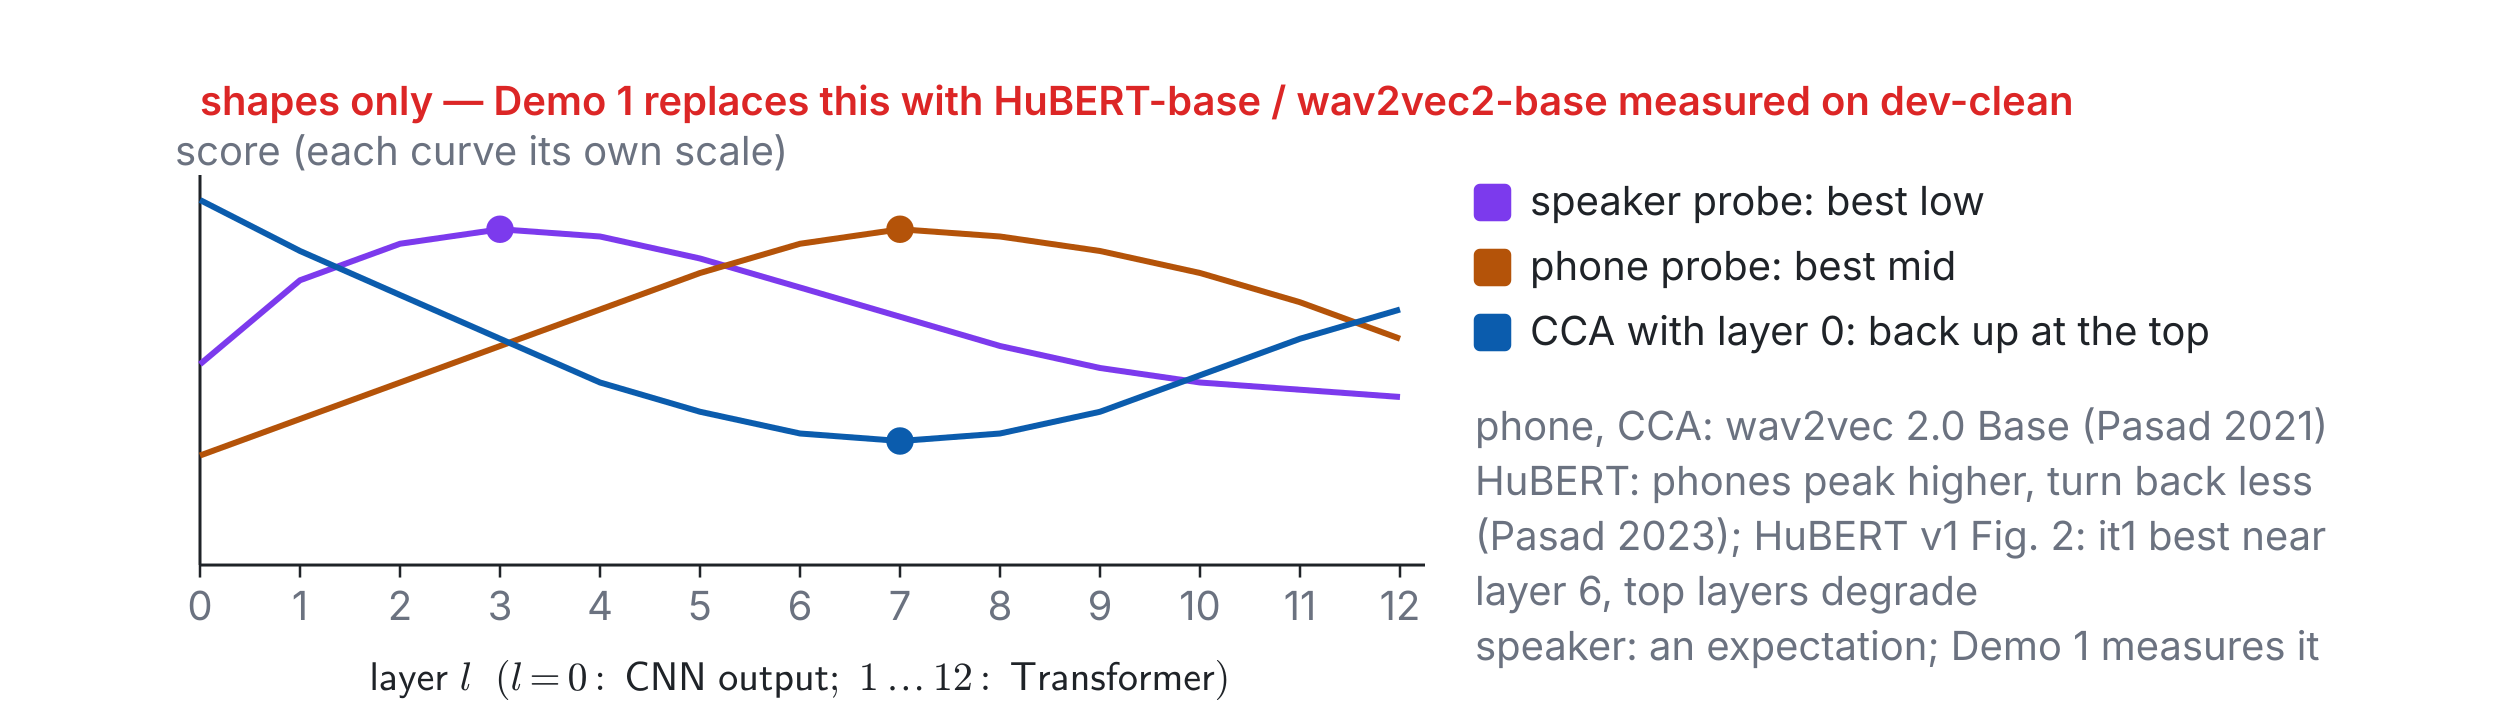
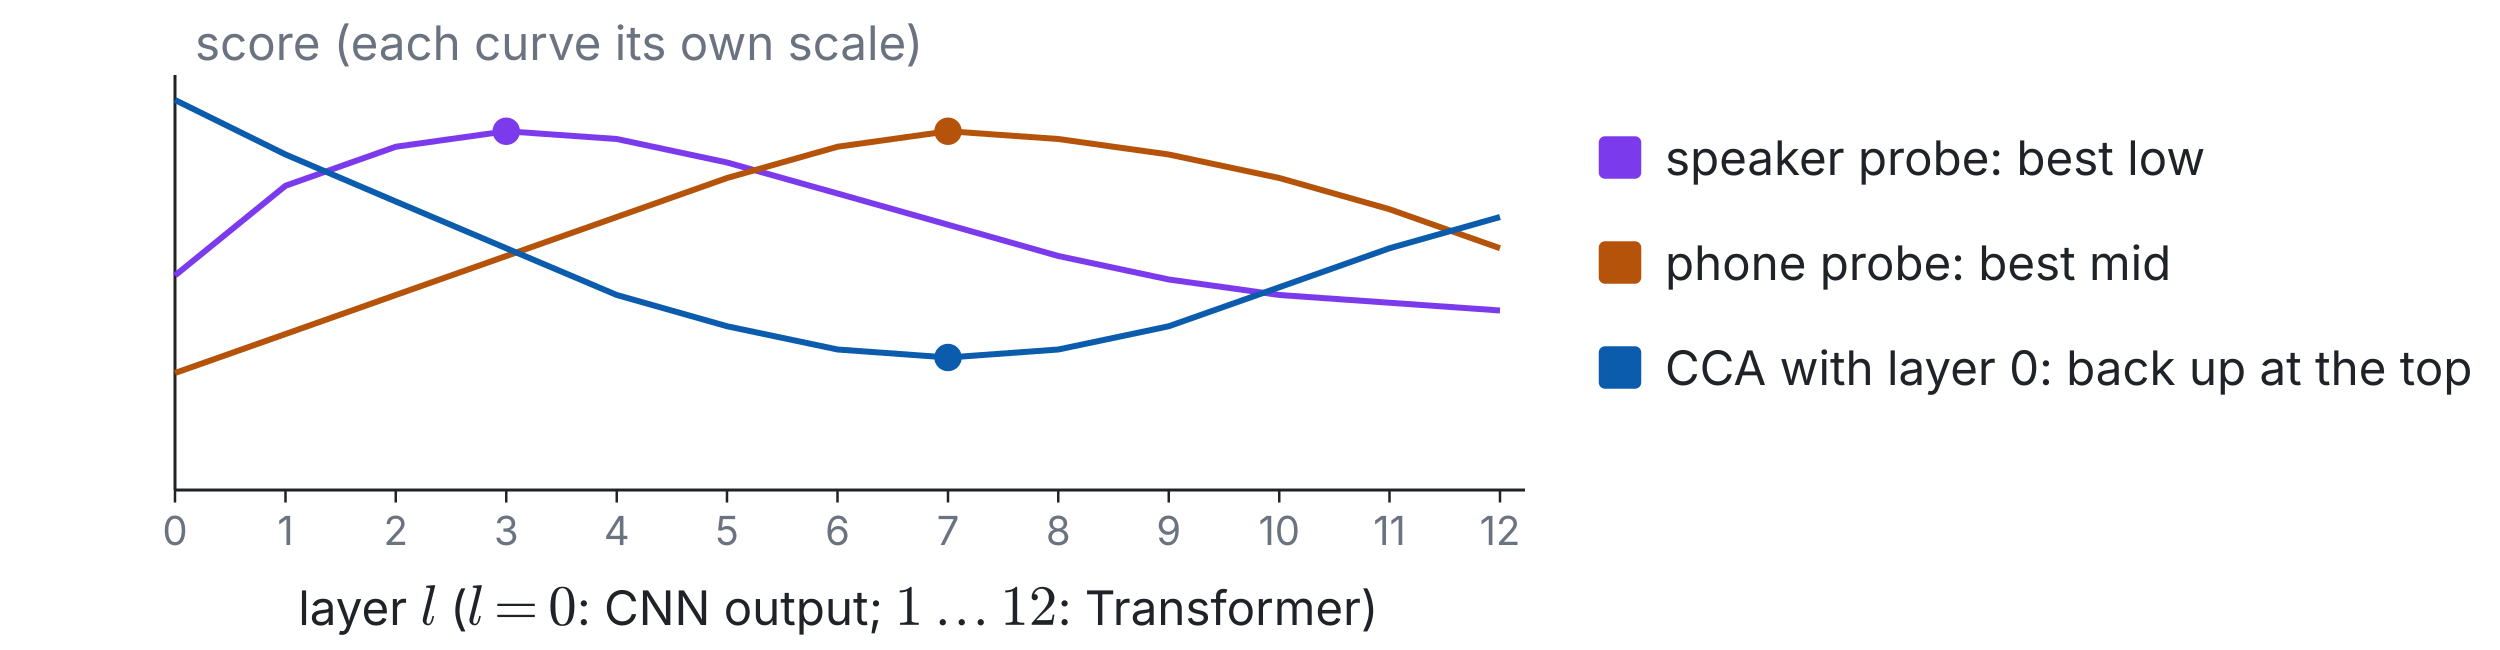
- <svg xmlns="http://www.w3.org/2000/svg" xmlns:xlink="http://www.w3.org/1999/xlink" viewBox="0 0 1000 290" width="100%" role="img" font-family="system-ui,-apple-system,Segoe UI,sans-serif">
+ <svg xmlns="http://www.w3.org/2000/svg" xmlns:xlink="http://www.w3.org/1999/xlink" viewBox="0 0 1000 260" width="100%" role="img" font-family="system-ui,-apple-system,Segoe UI,sans-serif">
  <g class="fragment" data-fragment-index="0">
-     <line x1="80.0" y1="226.0" x2="570.0" y2="226.0" stroke="#1f2328" stroke-width="1.2" />
-     <line x1="80.0" y1="226.0" x2="80.0" y2="70.0" stroke="#1f2328" stroke-width="1.2" />
-     <line x1="80.0" y1="226.0" x2="80.0" y2="231.0" stroke="#1f2328" stroke-width="1.0" />
-     <text x="80.0" y="248.0" font-size="16" font-weight="400" fill="#6b7280" text-anchor="middle" dominant-baseline="auto">0</text>
-     <line x1="120.0" y1="226.0" x2="120.0" y2="231.0" stroke="#1f2328" stroke-width="1.0" />
-     <text x="120.0" y="248.0" font-size="16" font-weight="400" fill="#6b7280" text-anchor="middle" dominant-baseline="auto">1</text>
-     <line x1="160.0" y1="226.0" x2="160.0" y2="231.0" stroke="#1f2328" stroke-width="1.0" />
-     <text x="160.0" y="248.0" font-size="16" font-weight="400" fill="#6b7280" text-anchor="middle" dominant-baseline="auto">2</text>
-     <line x1="200.0" y1="226.0" x2="200.0" y2="231.0" stroke="#1f2328" stroke-width="1.0" />
-     <text x="200.0" y="248.0" font-size="16" font-weight="400" fill="#6b7280" text-anchor="middle" dominant-baseline="auto">3</text>
-     <line x1="240.0" y1="226.0" x2="240.0" y2="231.0" stroke="#1f2328" stroke-width="1.0" />
-     <text x="240.0" y="248.0" font-size="16" font-weight="400" fill="#6b7280" text-anchor="middle" dominant-baseline="auto">4</text>
-     <line x1="280.0" y1="226.0" x2="280.0" y2="231.0" stroke="#1f2328" stroke-width="1.0" />
-     <text x="280.0" y="248.0" font-size="16" font-weight="400" fill="#6b7280" text-anchor="middle" dominant-baseline="auto">5</text>
-     <line x1="320.0" y1="226.0" x2="320.0" y2="231.0" stroke="#1f2328" stroke-width="1.0" />
-     <text x="320.0" y="248.0" font-size="16" font-weight="400" fill="#6b7280" text-anchor="middle" dominant-baseline="auto">6</text>
-     <line x1="360.0" y1="226.0" x2="360.0" y2="231.0" stroke="#1f2328" stroke-width="1.0" />
-     <text x="360.0" y="248.0" font-size="16" font-weight="400" fill="#6b7280" text-anchor="middle" dominant-baseline="auto">7</text>
-     <line x1="400.0" y1="226.0" x2="400.0" y2="231.0" stroke="#1f2328" stroke-width="1.0" />
-     <text x="400.0" y="248.0" font-size="16" font-weight="400" fill="#6b7280" text-anchor="middle" dominant-baseline="auto">8</text>
-     <line x1="440.0" y1="226.0" x2="440.0" y2="231.0" stroke="#1f2328" stroke-width="1.0" />
-     <text x="440.0" y="248.0" font-size="16" font-weight="400" fill="#6b7280" text-anchor="middle" dominant-baseline="auto">9</text>
-     <line x1="480.0" y1="226.0" x2="480.0" y2="231.0" stroke="#1f2328" stroke-width="1.0" />
-     <text x="480.0" y="248.0" font-size="16" font-weight="400" fill="#6b7280" text-anchor="middle" dominant-baseline="auto">10</text>
-     <line x1="520.0" y1="226.0" x2="520.0" y2="231.0" stroke="#1f2328" stroke-width="1.0" />
-     <text x="520.0" y="248.0" font-size="16" font-weight="400" fill="#6b7280" text-anchor="middle" dominant-baseline="auto">11</text>
-     <line x1="560.0" y1="226.0" x2="560.0" y2="231.0" stroke="#1f2328" stroke-width="1.0" />
-     <text x="560.0" y="248.0" font-size="16" font-weight="400" fill="#6b7280" text-anchor="middle" dominant-baseline="auto">12</text>
-     <svg x="147.76" y="264" width="344.48" height="16" viewBox="0 0 344.48 16">
+     <line x1="70.0" y1="196.0" x2="610.0" y2="196.0" stroke="#1f2328" stroke-width="1.2" />
+     <line x1="70.0" y1="196.0" x2="70.0" y2="30.0" stroke="#1f2328" stroke-width="1.2" />
+     <line x1="70.0" y1="196.0" x2="70.0" y2="201.0" stroke="#1f2328" stroke-width="1.0" />
+     <text x="70.0" y="218.0" font-size="16" font-weight="400" fill="#6b7280" text-anchor="middle" dominant-baseline="auto">0</text>
+     <line x1="114.2" y1="196.0" x2="114.2" y2="201.0" stroke="#1f2328" stroke-width="1.0" />
+     <text x="114.2" y="218.0" font-size="16" font-weight="400" fill="#6b7280" text-anchor="middle" dominant-baseline="auto">1</text>
+     <line x1="158.3" y1="196.0" x2="158.3" y2="201.0" stroke="#1f2328" stroke-width="1.0" />
+     <text x="158.3" y="218.0" font-size="16" font-weight="400" fill="#6b7280" text-anchor="middle" dominant-baseline="auto">2</text>
+     <line x1="202.5" y1="196.0" x2="202.5" y2="201.0" stroke="#1f2328" stroke-width="1.0" />
+     <text x="202.5" y="218.0" font-size="16" font-weight="400" fill="#6b7280" text-anchor="middle" dominant-baseline="auto">3</text>
+     <line x1="246.7" y1="196.0" x2="246.7" y2="201.0" stroke="#1f2328" stroke-width="1.0" />
+     <text x="246.7" y="218.0" font-size="16" font-weight="400" fill="#6b7280" text-anchor="middle" dominant-baseline="auto">4</text>
+     <line x1="290.8" y1="196.0" x2="290.8" y2="201.0" stroke="#1f2328" stroke-width="1.0" />
+     <text x="290.8" y="218.0" font-size="16" font-weight="400" fill="#6b7280" text-anchor="middle" dominant-baseline="auto">5</text>
+     <line x1="335.0" y1="196.0" x2="335.0" y2="201.0" stroke="#1f2328" stroke-width="1.0" />
+     <text x="335.0" y="218.0" font-size="16" font-weight="400" fill="#6b7280" text-anchor="middle" dominant-baseline="auto">6</text>
+     <line x1="379.2" y1="196.0" x2="379.2" y2="201.0" stroke="#1f2328" stroke-width="1.0" />
+     <text x="379.2" y="218.0" font-size="16" font-weight="400" fill="#6b7280" text-anchor="middle" dominant-baseline="auto">7</text>
+     <line x1="423.3" y1="196.0" x2="423.3" y2="201.0" stroke="#1f2328" stroke-width="1.0" />
+     <text x="423.3" y="218.0" font-size="16" font-weight="400" fill="#6b7280" text-anchor="middle" dominant-baseline="auto">8</text>
+     <line x1="467.5" y1="196.0" x2="467.5" y2="201.0" stroke="#1f2328" stroke-width="1.0" />
+     <text x="467.5" y="218.0" font-size="16" font-weight="400" fill="#6b7280" text-anchor="middle" dominant-baseline="auto">9</text>
+     <line x1="511.7" y1="196.0" x2="511.7" y2="201.0" stroke="#1f2328" stroke-width="1.0" />
+     <text x="511.7" y="218.0" font-size="16" font-weight="400" fill="#6b7280" text-anchor="middle" dominant-baseline="auto">10</text>
+     <line x1="555.8" y1="196.0" x2="555.8" y2="201.0" stroke="#1f2328" stroke-width="1.0" />
+     <text x="555.8" y="218.0" font-size="16" font-weight="400" fill="#6b7280" text-anchor="middle" dominant-baseline="auto">11</text>
+     <line x1="600.0" y1="196.0" x2="600.0" y2="201.0" stroke="#1f2328" stroke-width="1.0" />
+     <text x="600.0" y="218.0" font-size="16" font-weight="400" fill="#6b7280" text-anchor="middle" dominant-baseline="auto">12</text>
+     <text x="119.3" y="250.0" font-size="19" font-weight="400" fill="#1f2328" text-anchor="start" dominant-baseline="auto" textLength="43.6" lengthAdjust="spacing">layer</text>
+     <svg x="168.09" y="232.676" width="6.84" height="22.066" viewBox="0 0 6.84 22.066">
      <defs>
        <style type="text/css">*{stroke-linejoin: round; stroke-linecap: butt}</style>
      </defs>
-       <g id="w5t127-figure_1">
-         <g id="w5t127-patch_1">
-           <path d="M 0 16  L 344.48 16  L 344.48 0  L 0 0  L 0 16  z " style="fill: none" />
+       <g id="w5t101-figure_1">
+         <g id="w5t101-patch_1">
+           <path d="M 0 22.066  L 6.84 22.066  L 6.84 0  L 0 0  L 0 22.066  z " style="fill: none" />
        </g>
-         <g id="w5t127-text_1">
-           <g style="fill: #1f2328" transform="translate(0 12) scale(0.16 -0.16)">
+         <g id="w5t101-text_1">
+           <g style="fill: #1f2328" transform="translate(0 17.32444) scale(0.228 -0.228)">
            <defs>
-               <path id="w5t127-Cmss10-6c" d="M 506 0  L 506 4441  L 1013 4441  L 1013 0  L 506 0  z " transform="scale(0.015625)" />
-               <path id="w5t127-Cmss10-61" d="M 972 -72  Q 766 -72 605 48  Q 444 169 356 359  Q 269 550 269 763  Q 269 1072 580 1256  Q 891 1441 1305 1511  Q 1719 1581 2041 1581  L 2041 1881  Q 2041 2128 1900 2337  Q 1759 2547 1522 2547  Q 1225 2547 1000 2473  Q 775 2400 531 2222  L 494 2675  Q 753 2825 987 2887  Q 1222 2950 1522 2950  Q 1806 2950 2047 2801  Q 2288 2653 2427 2408  Q 2566 2163 2566 1881  L 2566 0  L 2059 0  L 2059 238  Q 1859 84 1576 6  Q 1294 -72 972 -72  z M 756 763  Q 756 566 937 456  Q 1119 347 1331 347  Q 1600 347 1820 467  Q 2041 588 2041 831  L 2041 1228  Q 1641 1228 1198 1125  Q 756 1022 756 763  z " transform="scale(0.015625)" />
-               <path id="w5t127-Cmss10-79" d="M 275 -1259  L 238 -819  Q 484 -922 769 -922  Q 903 -922 989 -773  Q 1075 -625 1153 -416  L 1319 0  L 91 2841  L 622 2841  Q 850 2319 1047 1841  Q 1244 1363 1380 953  Q 1516 544 1516 347  Q 1519 547 1647 964  Q 1775 1381 1965 1875  Q 2156 2369 2350 2841  L 2853 2841  L 1550 -416  Q 1425 -716 1347 -872  Q 1269 -1028 1119 -1170  Q 969 -1313 769 -1313  Q 728 -1313 515 -1297  Q 303 -1281 275 -1259  z " transform="scale(0.015625)" />
-               <path id="w5t127-Cmss10-65" d="M 1594 -72  Q 1300 -72 1044 51  Q 788 175 602 390  Q 416 606 314 882  Q 213 1159 213 1441  Q 213 1806 373 2159  Q 534 2513 831 2731  Q 1128 2950 1503 2950  Q 2116 2950 2386 2500  Q 2656 2050 2656 1403  L 684 1403  Q 684 1150 801 904  Q 919 659 1130 503  Q 1341 347 1594 347  Q 2150 347 2584 691  L 2625 256  Q 2491 122 2162 25  Q 1834 -72 1594 -72  z M 722 1778  L 2259 1778  Q 2209 2103 2015 2318  Q 1822 2534 1503 2534  Q 1316 2534 1150 2426  Q 984 2319 876 2145  Q 769 1972 722 1778  z " transform="scale(0.015625)" />
-               <path id="w5t127-Cmss10-72" d="M 513 0  L 513 2881  L 984 2881  L 984 2328  Q 1109 2503 1287 2637  Q 1466 2772 1670 2842  Q 1875 2913 2094 2913  L 2094 2456  Q 1809 2456 1561 2315  Q 1313 2175 1166 1933  Q 1019 1691 1019 1403  L 1019 0  L 513 0  z " transform="scale(0.015625)" />
-               <path id="w5t127-Cmmi10-6c" d="M 281 519  Q 281 538 286 575  Q 291 613 295 648  Q 300 684 300 703  L 1094 3872  Q 1119 3981 1125 4044  Q 1125 4147 709 4147  Q 647 4147 647 4231  Q 650 4247 661 4287  Q 672 4328 689 4350  Q 706 4372 738 4372  L 1600 4441  Q 1678 4441 1678 4359  L 756 678  Q 709 575 709 372  Q 709 97 897 97  Q 1094 97 1192 342  Q 1291 588 1369 941  Q 1381 978 1422 978  L 1497 978  Q 1522 978 1539 958  Q 1556 938 1556 916  Q 1481 606 1420 426  Q 1359 247 1225 87  Q 1091 -72 884 -72  Q 628 -72 454 93  Q 281 259 281 519  z " transform="scale(0.015625)" />
-               <path id="w5t127-Cmr10-28" d="M 1984 -1588  Q 1628 -1306 1370 -942  Q 1113 -578 948 -165  Q 784 247 703 697  Q 622 1147 622 1600  Q 622 2059 703 2509  Q 784 2959 951 3375  Q 1119 3791 1378 4153  Q 1638 4516 1984 4788  Q 1984 4800 2016 4800  L 2075 4800  Q 2094 4800 2109 4783  Q 2125 4766 2125 4744  Q 2125 4716 2113 4703  Q 1800 4397 1592 4047  Q 1384 3697 1257 3301  Q 1131 2906 1075 2482  Q 1019 2059 1019 1600  Q 1019 -434 2106 -1491  Q 2125 -1509 2125 -1544  Q 2125 -1559 2108 -1579  Q 2091 -1600 2075 -1600  L 2016 -1600  Q 1984 -1600 1984 -1588  z " transform="scale(0.015625)" />
-               <path id="w5t127-Cmr10-3d" d="M 481 850  Q 428 850 393 890  Q 359 931 359 978  Q 359 1031 393 1068  Q 428 1106 481 1106  L 4500 1106  Q 4547 1106 4581 1068  Q 4616 1031 4616 978  Q 4616 931 4581 890  Q 4547 850 4500 850  L 481 850  z M 481 2094  Q 428 2094 393 2131  Q 359 2169 359 2222  Q 359 2269 393 2309  Q 428 2350 481 2350  L 4500 2350  Q 4547 2350 4581 2309  Q 4616 2269 4616 2222  Q 4616 2169 4581 2131  Q 4547 2094 4500 2094  L 481 2094  z " transform="scale(0.015625)" />
-               <path id="w5t127-Cmr10-30" d="M 1600 -141  Q 816 -141 533 504  Q 250 1150 250 2041  Q 250 2597 351 3087  Q 453 3578 754 3920  Q 1056 4263 1600 4263  Q 2022 4263 2290 4056  Q 2559 3850 2700 3523  Q 2841 3197 2892 2823  Q 2944 2450 2944 2041  Q 2944 1491 2842 1011  Q 2741 531 2444 195  Q 2147 -141 1600 -141  z M 1600 25  Q 1956 25 2131 390  Q 2306 756 2347 1200  Q 2388 1644 2388 2144  Q 2388 2625 2347 3031  Q 2306 3438 2132 3767  Q 1959 4097 1600 4097  Q 1238 4097 1063 3765  Q 888 3434 847 3029  Q 806 2625 806 2144  Q 806 1788 823 1472  Q 841 1156 916 820  Q 991 484 1158 254  Q 1325 25 1600 25  z " transform="scale(0.015625)" />
-               <path id="w5t127-Cmr10-3a" d="M 538 353  Q 538 497 644 600  Q 750 703 891 703  Q 978 703 1062 656  Q 1147 609 1194 525  Q 1241 441 1241 353  Q 1241 213 1137 106  Q 1034 0 891 0  Q 750 0 644 106  Q 538 213 538 353  z M 538 2406  Q 538 2497 584 2578  Q 631 2659 714 2709  Q 797 2759 891 2759  Q 981 2759 1064 2709  Q 1147 2659 1194 2578  Q 1241 2497 1241 2406  Q 1241 2263 1139 2158  Q 1038 2053 891 2053  Q 747 2053 642 2158  Q 538 2263 538 2406  z " transform="scale(0.015625)" />
-               <path id="w5t127-Cmss10-43" d="M 2484 -141  Q 2028 -141 1643 59  Q 1259 259 986 600  Q 713 941 564 1359  Q 416 1778 416 2222  Q 416 2666 564 3086  Q 713 3506 989 3848  Q 1266 4191 1647 4386  Q 2028 4581 2484 4581  Q 2722 4581 2914 4559  Q 3106 4538 3306 4486  Q 3506 4434 3694 4359  L 3597 3809  L 3591 3809  Q 3325 3991 3065 4069  Q 2806 4147 2484 4147  Q 2131 4147 1854 3972  Q 1578 3797 1390 3509  Q 1203 3222 1108 2886  Q 1013 2550 1013 2222  Q 1013 1897 1109 1556  Q 1206 1216 1395 928  Q 1584 641 1862 467  Q 2141 294 2484 294  Q 2897 294 3145 372  Q 3394 450 3725 684  L 3763 225  L 3763 219  Q 3522 69 3342 -6  Q 3163 -81 2972 -111  Q 2781 -141 2484 -141  z " transform="scale(0.015625)" />
-               <path id="w5t127-Cmss10-4e" d="M 603 0  L 603 4441  L 1434 4441  Q 1603 4106 1875 3564  Q 2147 3022 2555 2201  Q 2963 1381 3180 939  Q 3397 497 3397 469  L 3397 4441  L 3922 4441  L 3922 0  L 3091 0  Q 3009 169 2648 889  Q 2288 1609 1955 2276  Q 1622 2944 1376 3445  Q 1131 3947 1125 3975  L 1125 0  L 603 0  z " transform="scale(0.015625)" />
-               <path id="w5t127-Cmss10-6f" d="M 1600 -72  Q 1203 -72 878 133  Q 553 338 365 680  Q 178 1022 178 1403  Q 178 1697 284 1976  Q 391 2256 580 2476  Q 769 2697 1033 2823  Q 1297 2950 1600 2950  Q 1900 2950 2161 2825  Q 2422 2700 2615 2476  Q 2809 2253 2912 1975  Q 3016 1697 3016 1403  Q 3016 1022 2830 680  Q 2644 338 2317 133  Q 1991 -72 1600 -72  z M 1600 366  Q 1894 366 2095 525  Q 2297 684 2394 940  Q 2491 1197 2491 1478  Q 2491 1753 2389 1995  Q 2288 2238 2086 2386  Q 1884 2534 1600 2534  Q 1313 2534 1111 2387  Q 909 2241 806 1997  Q 703 1753 703 1478  Q 703 1278 756 1079  Q 809 881 926 714  Q 1044 547 1214 456  Q 1384 366 1600 366  z " transform="scale(0.015625)" />
-               <path id="w5t127-Cmss10-75" d="M 1147 -72  Q 906 -72 765 26  Q 625 125 565 297  Q 506 469 506 703  L 506 2841  L 1031 2841  L 1031 703  Q 1031 519 1093 436  Q 1156 353 1267 329  Q 1378 306 1563 306  Q 1841 306 2056 484  Q 2272 663 2272 934  L 2272 2841  L 2797 2841  L 2797 0  L 2291 0  L 2291 294  Q 2094 119 1786 23  Q 1478 -72 1147 -72  z " transform="scale(0.015625)" />
-               <path id="w5t127-Cmss10-74" d="M 1141 -72  Q 859 -72 753 211  Q 647 494 647 831  L 647 2444  L 122 2444  L 122 2841  L 666 2841  L 666 3653  L 1131 3653  L 1131 2841  L 2022 2841  L 2022 2444  L 1131 2444  L 1131 916  Q 1131 366 1428 366  Q 1756 366 2016 569  L 2125 166  Q 1884 47 1646 -12  Q 1409 -72 1141 -72  z " transform="scale(0.015625)" />
-               <path id="w5t127-Cmss10-70" d="M 513 -1241  L 513 2841  L 1019 2841  L 1019 2541  Q 1469 2913 2113 2913  Q 2428 2913 2648 2672  Q 2869 2431 2976 2082  Q 3084 1734 3084 1422  Q 3084 1081 2942 728  Q 2800 375 2533 151  Q 2266 -72 1906 -72  Q 1663 -72 1436 23  Q 1209 119 1038 281  L 1038 -1241  L 513 -1241  z M 1038 744  Q 1138 559 1288 453  Q 1438 347 1631 347  Q 1906 347 2117 501  Q 2328 656 2443 909  Q 2559 1163 2559 1422  Q 2559 1825 2325 2151  Q 2091 2478 1709 2478  Q 1581 2478 1451 2434  Q 1322 2391 1219 2314  Q 1116 2238 1038 2125  L 1038 744  z " transform="scale(0.015625)" />
-               <path id="w5t127-Cmr10-3b" d="M 634 -1153  Q 634 -1125 647 -1113  Q 1094 -628 1094 25  L 1094 56  Q 1000 0 891 0  Q 744 0 641 103  Q 538 206 538 353  Q 538 503 641 603  Q 744 703 891 703  Q 1113 703 1186 498  Q 1259 294 1259 25  Q 1259 -200 1204 -419  Q 1150 -638 1039 -847  Q 928 -1056 775 -1222  Q 756 -1241 728 -1241  Q 697 -1241 665 -1212  Q 634 -1184 634 -1153  z M 538 2406  Q 538 2497 584 2578  Q 631 2659 714 2709  Q 797 2759 891 2759  Q 981 2759 1064 2709  Q 1147 2659 1194 2578  Q 1241 2497 1241 2406  Q 1241 2263 1139 2158  Q 1038 2053 891 2053  Q 747 2053 642 2158  Q 538 2263 538 2406  z " transform="scale(0.015625)" />
-               <path id="w5t127-Cmr10-31" d="M 594 0  L 594 225  Q 1394 225 1394 428  L 1394 3788  Q 1063 3628 556 3628  L 556 3853  Q 1341 3853 1741 4263  L 1831 4263  Q 1853 4263 1873 4245  Q 1894 4228 1894 4206  L 1894 428  Q 1894 225 2694 225  L 2694 0  L 594 0  z " transform="scale(0.015625)" />
-               <path id="w5t127-STIXGeneral-Regular-2026" d="M 5683 275  Q 5683 134 5577 32  Q 5472 -70 5325 -70  Q 5178 -70 5075 32  Q 4973 134 4973 281  Q 4973 429 5078 534  Q 5184 640 5331 640  Q 5472 640 5577 531  Q 5683 422 5683 275  z M 3552 275  Q 3552 134 3446 32  Q 3341 -70 3193 -70  Q 3046 -70 2944 32  Q 2842 134 2842 281  Q 2842 429 2947 534  Q 3053 640 3200 640  Q 3341 640 3446 531  Q 3552 422 3552 275  z M 1421 275  Q 1421 134 1315 32  Q 1210 -70 1062 -70  Q 915 -70 812 32  Q 710 134 710 281  Q 710 429 816 534  Q 922 640 1069 640  Q 1210 640 1315 531  Q 1421 422 1421 275  z " transform="scale(0.015625)" />
-               <path id="w5t127-Cmr10-32" d="M 319 0  L 319 172  Q 319 188 331 206  L 1325 1306  Q 1550 1550 1690 1715  Q 1831 1881 1968 2097  Q 2106 2313 2186 2536  Q 2266 2759 2266 3009  Q 2266 3272 2169 3511  Q 2072 3750 1880 3894  Q 1688 4038 1416 4038  Q 1138 4038 916 3870  Q 694 3703 603 3438  Q 628 3444 672 3444  Q 816 3444 917 3347  Q 1019 3250 1019 3097  Q 1019 2950 917 2848  Q 816 2747 672 2747  Q 522 2747 420 2851  Q 319 2956 319 3097  Q 319 3338 409 3548  Q 500 3759 670 3923  Q 841 4088 1055 4175  Q 1269 4263 1509 4263  Q 1875 4263 2190 4108  Q 2506 3953 2690 3670  Q 2875 3388 2875 3009  Q 2875 2731 2753 2481  Q 2631 2231 2440 2026  Q 2250 1822 1953 1562  Q 1656 1303 1563 1216  L 838 519  L 1453 519  Q 1906 519 2211 526  Q 2516 534 2534 550  Q 2609 631 2688 1141  L 2875 1141  L 2694 0  L 319 0  z " transform="scale(0.015625)" />
-               <path id="w5t127-Cmss10-54" d="M 1881 0  L 1881 4006  L 231 4000  L 231 4441  L 4122 4441  L 4122 4000  L 2478 4006  L 2478 0  L 1881 0  z " transform="scale(0.015625)" />
-               <path id="w5t127-Cmss10-6e" d="M 506 0  L 506 2881  L 991 2881  L 991 2444  Q 1163 2666 1402 2789  Q 1641 2913 1913 2913  Q 2391 2913 2594 2645  Q 2797 2378 2797 1881  L 2797 0  L 2272 0  L 2272 1881  Q 2272 2200 2114 2348  Q 1956 2497 1638 2497  Q 1425 2497 1289 2355  Q 1153 2213 1092 2005  Q 1031 1797 1031 1588  L 1031 0  L 506 0  z " transform="scale(0.015625)" />
-               <path id="w5t127-Cmss10-73" d="M 178 213  L 263 672  Q 716 359 1259 359  Q 1494 359 1659 461  Q 1825 563 1825 781  Q 1825 947 1698 1053  Q 1572 1159 1403 1191  L 1013 1269  Q 688 1334 450 1559  Q 213 1784 213 2100  Q 213 2391 353 2583  Q 494 2775 731 2862  Q 969 2950 1259 2950  Q 1538 2950 1745 2904  Q 1953 2859 2194 2747  L 2119 2297  Q 1888 2434 1673 2490  Q 1459 2547 1191 2547  Q 981 2547 836 2455  Q 691 2363 691 2163  Q 691 2025 800 1926  Q 909 1828 1063 1791  L 1491 1709  Q 1709 1659 1895 1537  Q 2081 1416 2192 1233  Q 2303 1050 2303 831  Q 2303 525 2167 323  Q 2031 122 1798 25  Q 1566 -72 1259 -72  Q 684 -72 178 213  z " transform="scale(0.015625)" />
-               <path id="w5t127-Cmss10-66" d="M 634 0  L 634 2444  L 172 2444  L 172 2841  L 634 2841  L 634 3438  Q 634 3722 775 3969  Q 916 4216 1159 4364  Q 1403 4513 1684 4513  Q 1784 4513 1990 4491  Q 2197 4469 2222 4441  L 2222 3988  Q 2097 4044 1967 4070  Q 1838 4097 1684 4097  Q 1475 4097 1297 3976  Q 1119 3856 1119 3653  L 1119 2841  L 1831 2841  L 1831 2444  L 1141 2444  L 1141 0  L 634 0  z " transform="scale(0.015625)" />
-               <path id="w5t127-Cmss10-6d" d="M 506 0  L 506 2881  L 991 2881  L 991 2444  Q 1163 2666 1403 2789  Q 1644 2913 1919 2913  Q 2563 2913 2731 2400  Q 2903 2638 3158 2775  Q 3413 2913 3694 2913  Q 4172 2913 4373 2644  Q 4575 2375 4575 1881  L 4575 0  L 4050 0  L 4050 1881  Q 4050 2497 3419 2497  Q 3206 2497 3065 2355  Q 2925 2213 2864 2005  Q 2803 1797 2803 1588  L 2803 0  L 2278 0  L 2278 1881  Q 2278 2203 2120 2350  Q 1963 2497 1644 2497  Q 1428 2497 1290 2355  Q 1153 2213 1092 2005  Q 1031 1797 1031 1588  L 1031 0  L 506 0  z " transform="scale(0.015625)" />
-               <path id="w5t127-Cmr10-29" d="M 416 -1600  Q 359 -1600 359 -1544  Q 359 -1516 372 -1503  Q 1466 -434 1466 1600  Q 1466 3634 384 4691  Q 359 4706 359 4744  Q 359 4766 376 4783  Q 394 4800 416 4800  L 475 4800  Q 494 4800 506 4788  Q 966 4425 1272 3906  Q 1578 3388 1720 2800  Q 1863 2213 1863 1600  Q 1863 1147 1786 708  Q 1709 269 1542 -157  Q 1375 -584 1119 -945  Q 863 -1306 506 -1588  Q 494 -1600 475 -1600  L 416 -1600  z " transform="scale(0.015625)" />
+               <path id="w5t101-Cmmi10-6c" d="M 281 519  Q 281 538 286 575  Q 291 613 295 648  Q 300 684 300 703  L 1094 3872  Q 1119 3981 1125 4044  Q 1125 4147 709 4147  Q 647 4147 647 4231  Q 650 4247 661 4287  Q 672 4328 689 4350  Q 706 4372 738 4372  L 1600 4441  Q 1678 4441 1678 4359  L 756 678  Q 709 575 709 372  Q 709 97 897 97  Q 1094 97 1192 342  Q 1291 588 1369 941  Q 1381 978 1422 978  L 1497 978  Q 1522 978 1539 958  Q 1556 938 1556 916  Q 1481 606 1420 426  Q 1359 247 1225 87  Q 1091 -72 884 -72  Q 628 -72 454 93  Q 281 259 281 519  z " transform="scale(0.015625)" />
            </defs>
-             <use xlink:href="#w5t127-Cmss10-6c" />
-             <use xlink:href="#w5t127-Cmss10-61" transform="translate(23.7793 0)" />
-             <use xlink:href="#w5t127-Cmss10-79" transform="translate(71.77734 0)" />
-             <use xlink:href="#w5t127-Cmss10-65" transform="translate(117.8711 0)" />
-             <use xlink:href="#w5t127-Cmss10-72" transform="translate(162.2559 0)" />
-             <use xlink:href="#w5t127-Cmmi10-6c" transform="translate(225.6019 0)" />
-             <use xlink:href="#w5t127-Cmr10-28" transform="translate(313.9151 0)" />
-             <use xlink:href="#w5t127-Cmmi10-6c" transform="translate(352.7335 0)" />
-             <use xlink:href="#w5t127-Cmr10-3d" transform="translate(400.0772 0)" />
-             <use xlink:href="#w5t127-Cmr10-30" transform="translate(495.3214 0)" />
-             <use xlink:href="#w5t127-Cmr10-3a" transform="translate(562.88 0)" />
-             <use xlink:href="#w5t127-Cmss10-43" transform="translate(637.3882 0)" />
-             <use xlink:href="#w5t127-Cmss10-4e" transform="translate(701.2065 0)" />
-             <use xlink:href="#w5t127-Cmss10-4e" transform="translate(772.0073 0)" />
-             <use xlink:href="#w5t127-Cmss10-6f" transform="translate(872.0721 0)" />
-             <use xlink:href="#w5t127-Cmss10-75" transform="translate(922.0721 0)" />
-             <use xlink:href="#w5t127-Cmss10-74" transform="translate(973.6834 0)" />
-             <use xlink:href="#w5t127-Cmss10-70" transform="translate(1009.767 0)" />
-             <use xlink:href="#w5t127-Cmss10-75" transform="translate(1061.379 0)" />
-             <use xlink:href="#w5t127-Cmss10-74" transform="translate(1112.99 0)" />
-             <use xlink:href="#w5t127-Cmr10-3b" transform="translate(1149.074 0)" />
-             <use xlink:href="#w5t127-Cmr10-31" transform="translate(1223.582 0)" />
-             <use xlink:href="#w5t127-STIXGeneral-Regular-2026" transform="translate(1291.141 0)" />
-             <use xlink:href="#w5t127-Cmr10-31" transform="translate(1408.699 0)" />
-             <use xlink:href="#w5t127-Cmr10-32" transform="translate(1458.699 0)" />
-             <use xlink:href="#w5t127-Cmr10-3a" transform="translate(1526.258 0)" />
-             <use xlink:href="#w5t127-Cmss10-54" transform="translate(1600.766 0)" />
-             <use xlink:href="#w5t127-Cmss10-72" transform="translate(1668.784 0)" />
-             <use xlink:href="#w5t127-Cmss10-61" transform="translate(1702.866 0)" />
-             <use xlink:href="#w5t127-Cmss10-6e" transform="translate(1750.864 0)" />
-             <use xlink:href="#w5t127-Cmss10-73" transform="translate(1802.475 0)" />
-             <use xlink:href="#w5t127-Cmss10-66" transform="translate(1840.756 0)" />
-             <use xlink:href="#w5t127-Cmss10-6f" transform="translate(1871.274 0)" />
-             <use xlink:href="#w5t127-Cmss10-72" transform="translate(1921.274 0)" />
-             <use xlink:href="#w5t127-Cmss10-6d" transform="translate(1955.356 0)" />
-             <use xlink:href="#w5t127-Cmss10-65" transform="translate(2034.751 0)" />
-             <use xlink:href="#w5t127-Cmss10-72" transform="translate(2079.135 0)" />
-             <use xlink:href="#w5t127-Cmr10-29" transform="translate(2113.217 0)" />
+             <use xlink:href="#w5t101-Cmmi10-6c" transform="translate(0 0.609375)" />
          </g>
        </g>
      </g>
    </svg>
-     <text x="70.0" y="66.0" font-size="16" font-weight="400" fill="#6b7280" text-anchor="start" dominant-baseline="auto">score (each curve its own scale)</text>
-     <text x="80.0" y="46.0" font-size="16" font-weight="600" fill="#dc2626" text-anchor="start" dominant-baseline="auto">shapes only — Demo 1 replaces this with HuBERT-base / wav2vec2-base measured on dev-clean</text>
-     <text x="590.0" y="176.0" font-size="16" font-weight="400" fill="#6b7280" text-anchor="start" dominant-baseline="auto">phone, CCA: wav2vec 2.0 Base (Pasad 2021)</text>
-     <text x="590.0" y="198.0" font-size="16" font-weight="400" fill="#6b7280" text-anchor="start" dominant-baseline="auto">HuBERT: phones peak higher, turn back less</text>
-     <text x="590.0" y="220.0" font-size="16" font-weight="400" fill="#6b7280" text-anchor="start" dominant-baseline="auto">(Pasad 2023); HuBERT v1 Fig. 2: it1 best near</text>
-     <text x="590.0" y="242.0" font-size="16" font-weight="400" fill="#6b7280" text-anchor="start" dominant-baseline="auto">layer 6, top layers degrade</text>
-     <text x="590.0" y="264.0" font-size="16" font-weight="400" fill="#6b7280" text-anchor="start" dominant-baseline="auto">speaker: an expectation; Demo 1 measures it</text>
+     <text x="180.1" y="250.0" font-size="19" font-weight="400" fill="#1f2328" text-anchor="start" dominant-baseline="auto" textLength="6.7" lengthAdjust="spacing">(</text>
+     <svg x="186.767" y="232.676" width="44.004" height="22.066" viewBox="0 0 44.004 22.066">
+       <defs>
+         <style type="text/css">*{stroke-linejoin: round; stroke-linecap: butt}</style>
+       </defs>
+       <g id="w5t102-figure_1">
+         <g id="w5t102-patch_1">
+           <path d="M 0 22.066  L 44.004 22.066  L 44.004 0  L 0 0  L 0 22.066  z " style="fill: none" />
+         </g>
+         <g id="w5t102-text_1">
+           <g style="fill: #1f2328" transform="translate(0 17.32444) scale(0.228 -0.228)">
+             <defs>
+               <path id="w5t102-Cmmi10-6c" d="M 281 519  Q 281 538 286 575  Q 291 613 295 648  Q 300 684 300 703  L 1094 3872  Q 1119 3981 1125 4044  Q 1125 4147 709 4147  Q 647 4147 647 4231  Q 650 4247 661 4287  Q 672 4328 689 4350  Q 706 4372 738 4372  L 1600 4441  Q 1678 4441 1678 4359  L 756 678  Q 709 575 709 372  Q 709 97 897 97  Q 1094 97 1192 342  Q 1291 588 1369 941  Q 1381 978 1422 978  L 1497 978  Q 1522 978 1539 958  Q 1556 938 1556 916  Q 1481 606 1420 426  Q 1359 247 1225 87  Q 1091 -72 884 -72  Q 628 -72 454 93  Q 281 259 281 519  z " transform="scale(0.015625)" />
+               <path id="w5t102-Cmr10-3d" d="M 481 850  Q 428 850 393 890  Q 359 931 359 978  Q 359 1031 393 1068  Q 428 1106 481 1106  L 4500 1106  Q 4547 1106 4581 1068  Q 4616 1031 4616 978  Q 4616 931 4581 890  Q 4547 850 4500 850  L 481 850  z M 481 2094  Q 428 2094 393 2131  Q 359 2169 359 2222  Q 359 2269 393 2309  Q 428 2350 481 2350  L 4500 2350  Q 4547 2350 4581 2309  Q 4616 2269 4616 2222  Q 4616 2169 4581 2131  Q 4547 2094 4500 2094  L 481 2094  z " transform="scale(0.015625)" />
+               <path id="w5t102-Cmr10-30" d="M 1600 -141  Q 816 -141 533 504  Q 250 1150 250 2041  Q 250 2597 351 3087  Q 453 3578 754 3920  Q 1056 4263 1600 4263  Q 2022 4263 2290 4056  Q 2559 3850 2700 3523  Q 2841 3197 2892 2823  Q 2944 2450 2944 2041  Q 2944 1491 2842 1011  Q 2741 531 2444 195  Q 2147 -141 1600 -141  z M 1600 25  Q 1956 25 2131 390  Q 2306 756 2347 1200  Q 2388 1644 2388 2144  Q 2388 2625 2347 3031  Q 2306 3438 2132 3767  Q 1959 4097 1600 4097  Q 1238 4097 1063 3765  Q 888 3434 847 3029  Q 806 2625 806 2144  Q 806 1788 823 1472  Q 841 1156 916 820  Q 991 484 1158 254  Q 1325 25 1600 25  z " transform="scale(0.015625)" />
+             </defs>
+             <use xlink:href="#w5t102-Cmmi10-6c" transform="translate(0 0.609375)" />
+             <use xlink:href="#w5t102-Cmr10-3d" transform="translate(47.34375 0.609375)" />
+             <use xlink:href="#w5t102-Cmr10-30" transform="translate(142.5879 0.609375)" />
+           </g>
+         </g>
+       </g>
+     </svg>
+     <text x="230.8" y="250.0" font-size="19" font-weight="400" fill="#1f2328" text-anchor="start" dominant-baseline="auto" textLength="122.0" lengthAdjust="spacing">: CNN output;</text>
+     <svg x="357.909" y="232.676" width="65.208" height="22.066" viewBox="0 0 65.208 22.066">
+       <defs>
+         <style type="text/css">*{stroke-linejoin: round; stroke-linecap: butt}</style>
+       </defs>
+       <g id="w5t103-figure_1">
+         <g id="w5t103-patch_1">
+           <path d="M 0 22.066  L 65.208 22.066  L 65.208 0  L 0 0  L 0 22.066  z " style="fill: none" />
+         </g>
+         <g id="w5t103-text_1">
+           <g style="fill: #1f2328" transform="translate(0 17.32444) scale(0.228 -0.228)">
+             <defs>
+               <path id="w5t103-Cmr10-31" d="M 594 0  L 594 225  Q 1394 225 1394 428  L 1394 3788  Q 1063 3628 556 3628  L 556 3853  Q 1341 3853 1741 4263  L 1831 4263  Q 1853 4263 1873 4245  Q 1894 4228 1894 4206  L 1894 428  Q 1894 225 2694 225  L 2694 0  L 594 0  z " transform="scale(0.015625)" />
+               <path id="w5t103-STIXGeneral-Regular-2026" d="M 5683 275  Q 5683 134 5577 32  Q 5472 -70 5325 -70  Q 5178 -70 5075 32  Q 4973 134 4973 281  Q 4973 429 5078 534  Q 5184 640 5331 640  Q 5472 640 5577 531  Q 5683 422 5683 275  z M 3552 275  Q 3552 134 3446 32  Q 3341 -70 3193 -70  Q 3046 -70 2944 32  Q 2842 134 2842 281  Q 2842 429 2947 534  Q 3053 640 3200 640  Q 3341 640 3446 531  Q 3552 422 3552 275  z M 1421 275  Q 1421 134 1315 32  Q 1210 -70 1062 -70  Q 915 -70 812 32  Q 710 134 710 281  Q 710 429 816 534  Q 922 640 1069 640  Q 1210 640 1315 531  Q 1421 422 1421 275  z " transform="scale(0.015625)" />
+               <path id="w5t103-Cmr10-32" d="M 319 0  L 319 172  Q 319 188 331 206  L 1325 1306  Q 1550 1550 1690 1715  Q 1831 1881 1968 2097  Q 2106 2313 2186 2536  Q 2266 2759 2266 3009  Q 2266 3272 2169 3511  Q 2072 3750 1880 3894  Q 1688 4038 1416 4038  Q 1138 4038 916 3870  Q 694 3703 603 3438  Q 628 3444 672 3444  Q 816 3444 917 3347  Q 1019 3250 1019 3097  Q 1019 2950 917 2848  Q 816 2747 672 2747  Q 522 2747 420 2851  Q 319 2956 319 3097  Q 319 3338 409 3548  Q 500 3759 670 3923  Q 841 4088 1055 4175  Q 1269 4263 1509 4263  Q 1875 4263 2190 4108  Q 2506 3953 2690 3670  Q 2875 3388 2875 3009  Q 2875 2731 2753 2481  Q 2631 2231 2440 2026  Q 2250 1822 1953 1562  Q 1656 1303 1563 1216  L 838 519  L 1453 519  Q 1906 519 2211 526  Q 2516 534 2534 550  Q 2609 631 2688 1141  L 2875 1141  L 2694 0  L 319 0  z " transform="scale(0.015625)" />
+             </defs>
+             <use xlink:href="#w5t103-Cmr10-31" transform="translate(0 0.390625)" />
+             <use xlink:href="#w5t103-STIXGeneral-Regular-2026" transform="translate(67.55859 0.390625)" />
+             <use xlink:href="#w5t103-Cmr10-31" transform="translate(185.1172 0.390625)" />
+             <use xlink:href="#w5t103-Cmr10-32" transform="translate(235.1172 0.390625)" />
+           </g>
+         </g>
+       </g>
+     </svg>
+     <text x="423.1" y="250.0" font-size="19" font-weight="400" fill="#1f2328" text-anchor="start" dominant-baseline="auto" textLength="127.6" lengthAdjust="spacing">: Transformer)</text>
+     <text x="78.0" y="24.0" font-size="19" font-weight="400" fill="#6b7280" text-anchor="start" dominant-baseline="auto">score (each curve its own scale)</text>
  </g>
  <g class="fragment" data-fragment-index="1">
-     <polyline points="80.0,145.7 120.0,112.1 160.0,97.5 200.0,91.7 240.0,94.6 280.0,103.4 320.0,115.0 360.0,126.7 400.0,138.4 440.0,147.2 480.0,153.0 520.0,155.9 560.0,158.8" fill="none" stroke="#7c3aed" stroke-width="2.4" stroke-linejoin="round" />
-     <circle cx="200.0" cy="91.7" r="5.0" fill="#7c3aed" stroke="#7c3aed" stroke-width="1" />
-     <rect x="590.0" y="74.0" width="14.0" height="14.0" rx="2" fill="#7c3aed" stroke="#7c3aed" stroke-width="1" />
-     <text x="612.0" y="86.0" font-size="16" font-weight="400" fill="#1f2328" text-anchor="start" dominant-baseline="auto">speaker probe: best low</text>
+     <polyline points="70.0,110.2 114.2,74.3 158.3,58.7 202.5,52.5 246.7,55.6 290.8,65.0 335.0,77.4 379.2,89.9 423.3,102.4 467.5,111.8 511.7,118.0 555.8,121.1 600.0,124.2" fill="none" stroke="#7c3aed" stroke-width="2.4" stroke-linejoin="round" />
+     <circle cx="202.5" cy="52.5" r="5.0" fill="#7c3aed" stroke="#7c3aed" stroke-width="1" />
+     <rect x="640.0" y="55.0" width="16.0" height="16.0" rx="2" fill="#7c3aed" stroke="#7c3aed" stroke-width="1" />
+     <text x="666.0" y="70.0" font-size="19" font-weight="400" fill="#1f2328" text-anchor="start" dominant-baseline="auto">speaker probe: best low</text>
  </g>
  <g class="fragment" data-fragment-index="2">
-     <polyline points="80.0,182.2 120.0,167.6 160.0,153.0 200.0,138.4 240.0,123.8 280.0,109.2 320.0,97.5 360.0,91.7 400.0,94.6 440.0,100.4 480.0,109.2 520.0,120.9 560.0,135.5" fill="none" stroke="#b45309" stroke-width="2.4" stroke-linejoin="round" />
-     <circle cx="360.0" cy="91.7" r="5.0" fill="#b45309" stroke="#b45309" stroke-width="1" />
-     <rect x="590.0" y="100.0" width="14.0" height="14.0" rx="2" fill="#b45309" stroke="#b45309" stroke-width="1" />
-     <text x="612.0" y="112.0" font-size="16" font-weight="400" fill="#1f2328" text-anchor="start" dominant-baseline="auto">phone probe: best mid</text>
+     <polyline points="70.0,149.2 114.2,133.6 158.3,118.0 202.5,102.4 246.7,86.8 290.8,71.2 335.0,58.7 379.2,52.5 423.3,55.6 467.5,61.8 511.7,71.2 555.8,83.7 600.0,99.3" fill="none" stroke="#b45309" stroke-width="2.4" stroke-linejoin="round" />
+     <circle cx="379.2" cy="52.5" r="5.0" fill="#b45309" stroke="#b45309" stroke-width="1" />
+     <rect x="640.0" y="97.0" width="16.0" height="16.0" rx="2" fill="#b45309" stroke="#b45309" stroke-width="1" />
+     <text x="666.0" y="112.0" font-size="19" font-weight="400" fill="#1f2328" text-anchor="start" dominant-baseline="auto">phone probe: best mid</text>
  </g>
  <g class="fragment" data-fragment-index="3">
-     <polyline points="80.0,80.0 120.0,100.4 160.0,118.0 200.0,135.5 240.0,153.0 280.0,164.7 320.0,173.4 360.0,176.4 400.0,173.4 440.0,164.7 480.0,150.1 520.0,135.5 560.0,123.8" fill="none" stroke="#0b5cad" stroke-width="2.4" stroke-linejoin="round" />
-     <circle cx="360.0" cy="176.4" r="5.0" fill="#0b5cad" stroke="#0b5cad" stroke-width="1" />
-     <rect x="590.0" y="126.0" width="14.0" height="14.0" rx="2" fill="#0b5cad" stroke="#0b5cad" stroke-width="1" />
-     <text x="612.0" y="138.0" font-size="16" font-weight="400" fill="#1f2328" text-anchor="start" dominant-baseline="auto">CCA with layer 0: back up at the top</text>
+     <polyline points="70.0,40.0 114.2,61.8 158.3,80.6 202.5,99.3 246.7,118.0 290.8,130.5 335.0,139.8 379.2,143.0 423.3,139.8 467.5,130.5 511.7,114.9 555.8,99.3 600.0,86.8" fill="none" stroke="#0b5cad" stroke-width="2.4" stroke-linejoin="round" />
+     <circle cx="379.2" cy="143.0" r="5.0" fill="#0b5cad" stroke="#0b5cad" stroke-width="1" />
+     <rect x="640.0" y="139.0" width="16.0" height="16.0" rx="2" fill="#0b5cad" stroke="#0b5cad" stroke-width="1" />
+     <text x="666.0" y="154.0" font-size="19" font-weight="400" fill="#1f2328" text-anchor="start" dominant-baseline="auto">CCA with layer 0: back up at the top</text>
  </g>
</svg>
